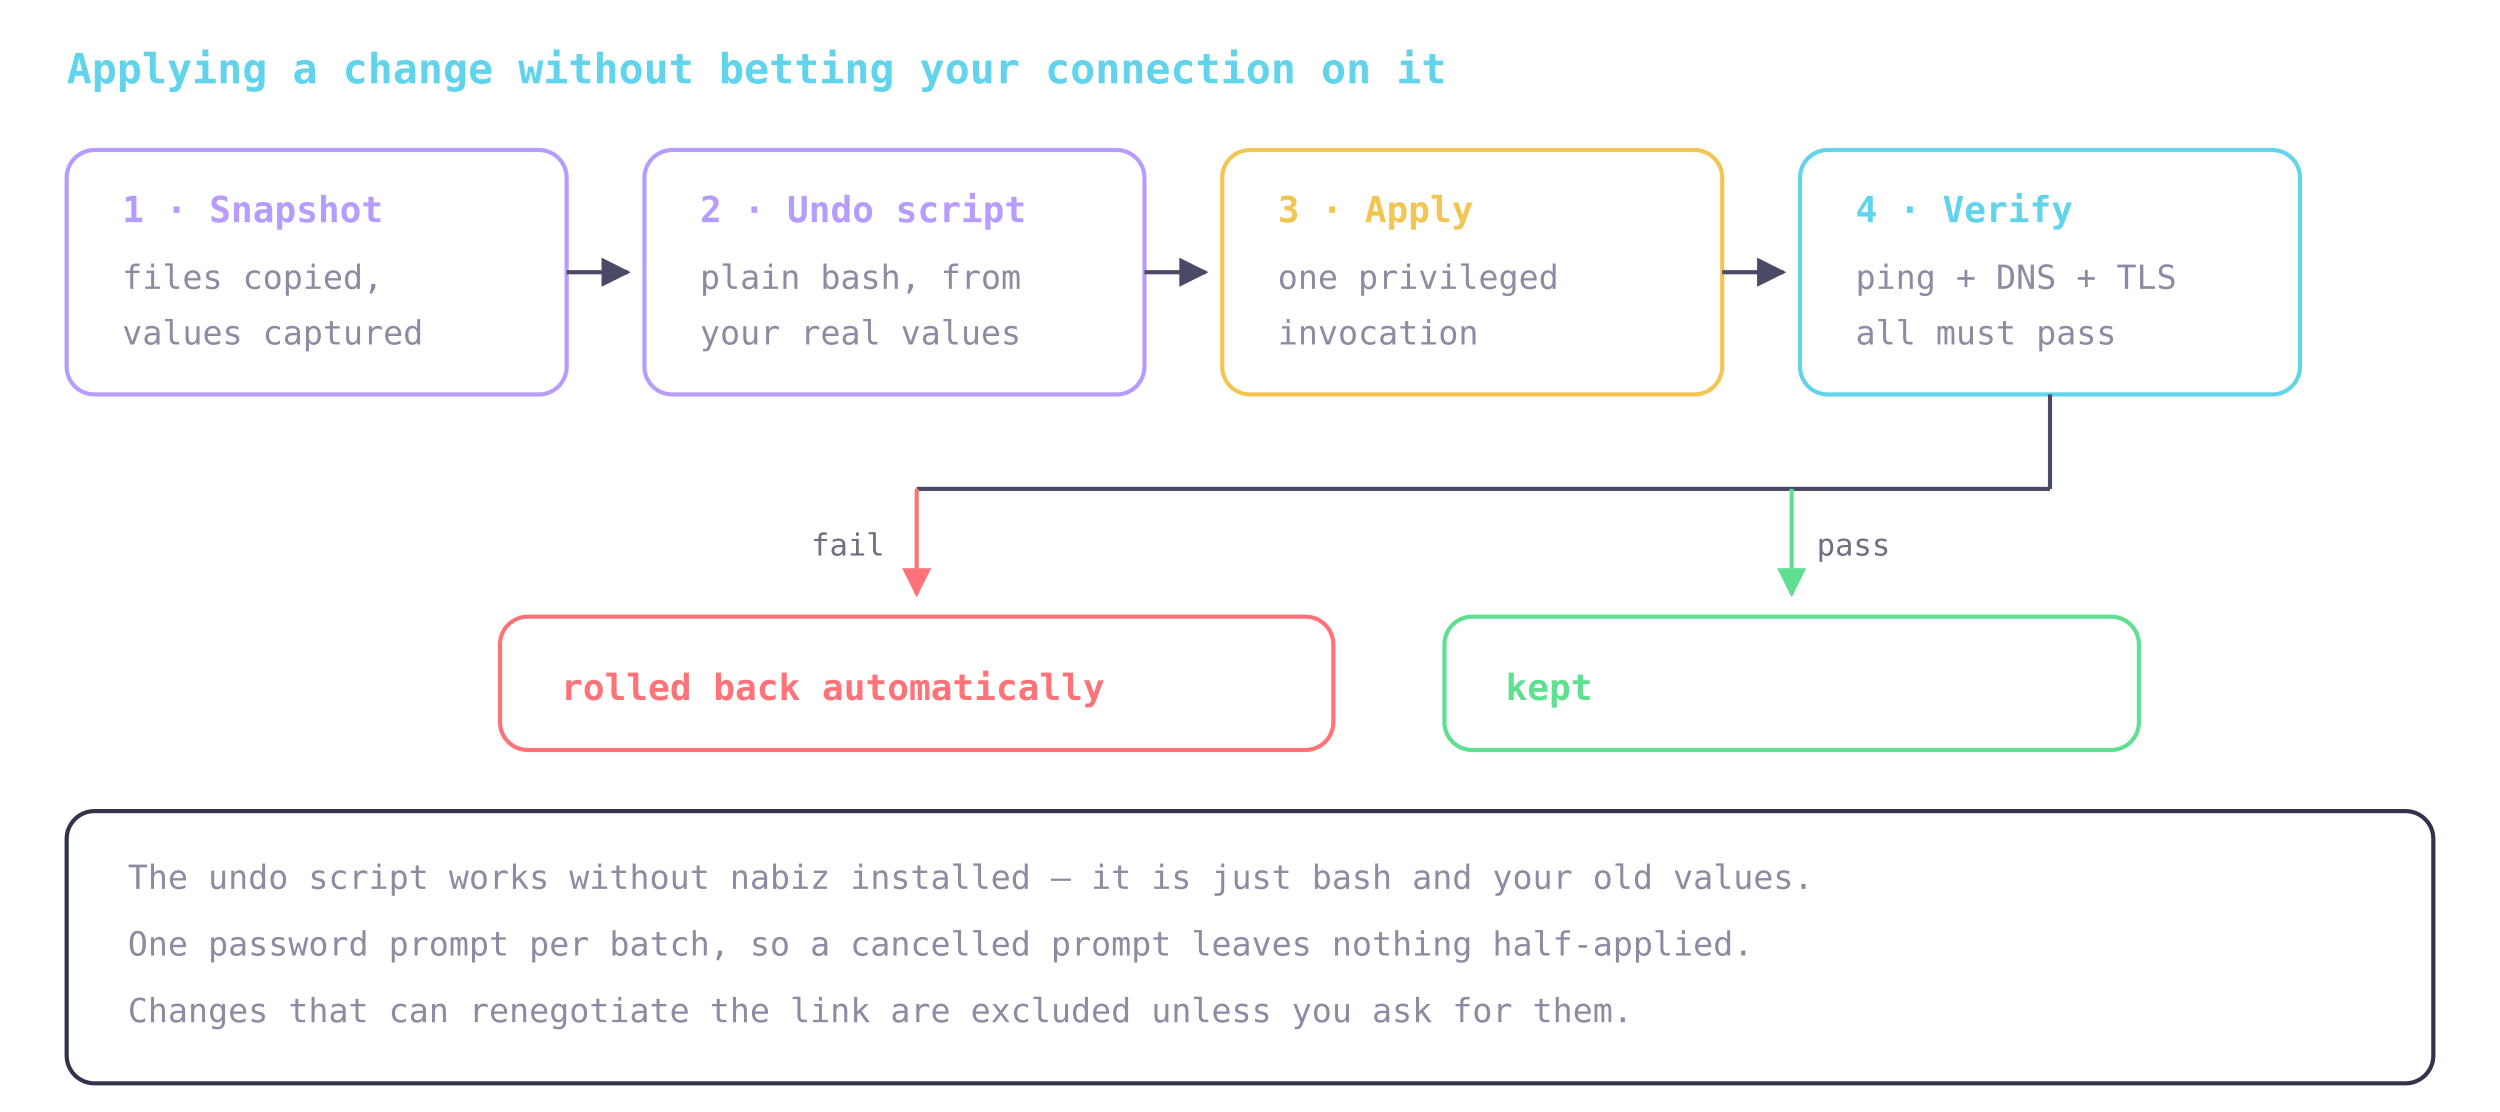
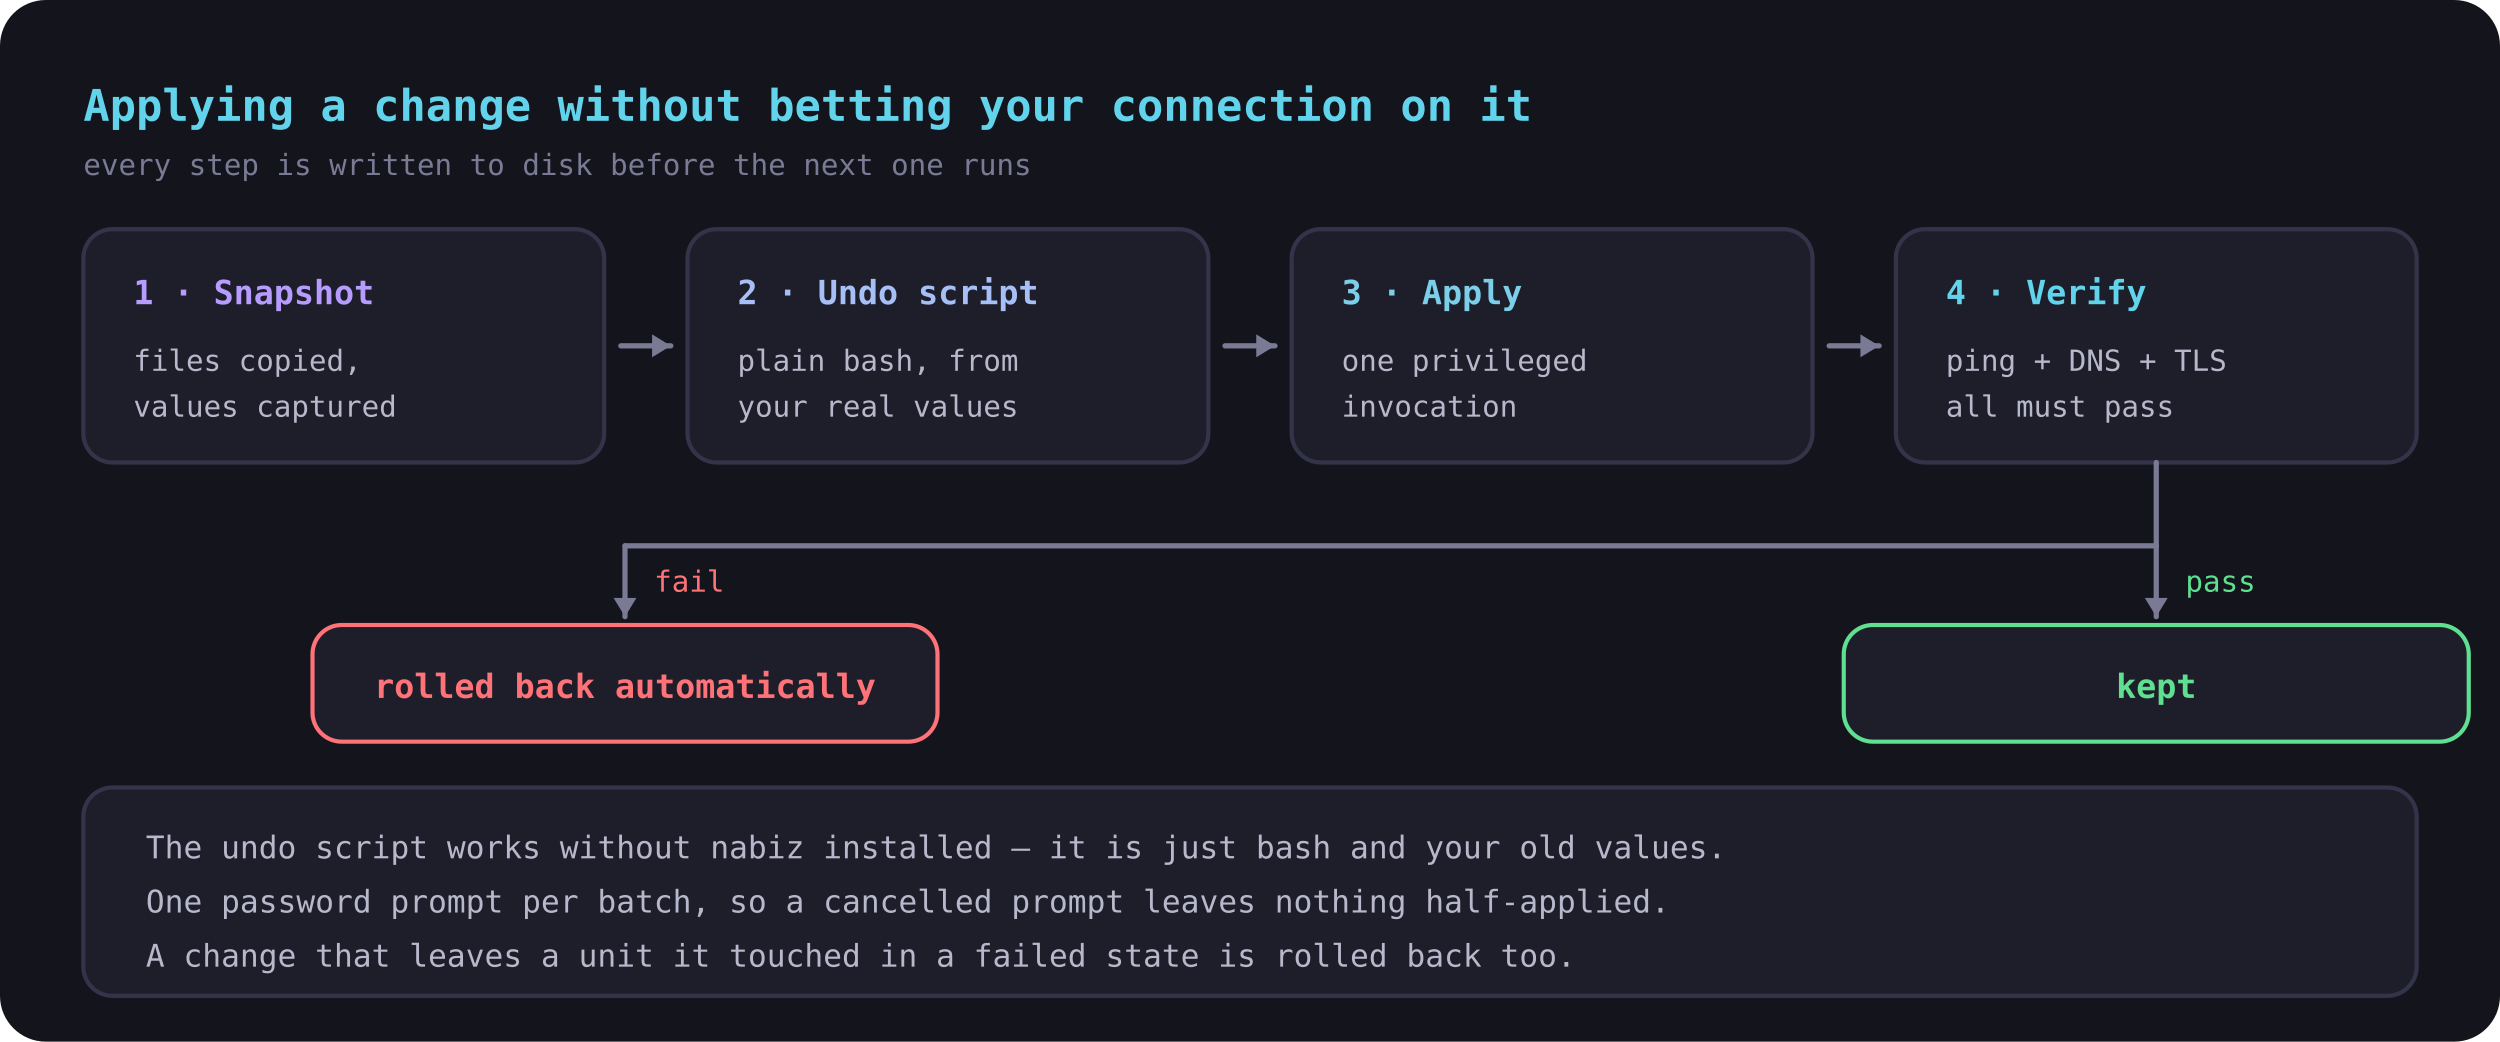
- <svg xmlns="http://www.w3.org/2000/svg" viewBox="0 0 900 400" width="900" height="400" role="img" aria-label="How applying a change stays reversible">
-   <style>
-     .t { font-family: ui-monospace,SFMono-Regular,Menlo,monospace; }
-     .h { font-size: 15px; font-weight: 700; }
-     .n { font-size: 13px; font-weight: 700; }
-     .b { font-size: 12px; fill: #8b8ba4; }
-     .s { font-size: 11px; fill: #6f6f82; }
-   </style>
-   <defs>
-     <marker id="ga" viewBox="0 0 10 10" refX="9" refY="5" markerWidth="7" markerHeight="7" orient="auto">
-       <path d="M0 0 L10 5 L0 10 z" fill="#4a4a66" />
-     </marker>
-     <marker id="gg" viewBox="0 0 10 10" refX="9" refY="5" markerWidth="7" markerHeight="7" orient="auto">
-       <path d="M0 0 L10 5 L0 10 z" fill="#5fdf90" />
-     </marker>
-     <marker id="gr" viewBox="0 0 10 10" refX="9" refY="5" markerWidth="7" markerHeight="7" orient="auto">
-       <path d="M0 0 L10 5 L0 10 z" fill="#ff7378" />
-     </marker>
-   </defs>
-   <text class="t h" x="24" y="30" fill="#61d4ec">Applying a change without betting your connection on it</text>
-   <rect x="24" y="54" width="180" height="88" rx="10" fill="none" stroke="#b79cff" stroke-width="1.5" />
-   <text class="t n" x="44" y="80" fill="#b79cff">1 · Snapshot</text>
-   <text class="t b" x="44" y="104">files copied,</text>
-   <text class="t b" x="44" y="124">values captured</text>
-   <rect x="232" y="54" width="180" height="88" rx="10" fill="none" stroke="#b79cff" stroke-width="1.5" />
-   <text class="t n" x="252" y="80" fill="#b79cff">2 · Undo script</text>
-   <text class="t b" x="252" y="104">plain bash, from</text>
-   <text class="t b" x="252" y="124">your real values</text>
-   <rect x="440" y="54" width="180" height="88" rx="10" fill="none" stroke="#f3c552" stroke-width="1.5" />
-   <text class="t n" x="460" y="80" fill="#f3c552">3 · Apply</text>
-   <text class="t b" x="460" y="104">one privileged</text>
-   <text class="t b" x="460" y="124">invocation</text>
-   <rect x="648" y="54" width="180" height="88" rx="10" fill="none" stroke="#61d4ec" stroke-width="1.5" />
-   <text class="t n" x="668" y="80" fill="#61d4ec">4 · Verify</text>
-   <text class="t b" x="668" y="104">ping + DNS + TLS</text>
-   <text class="t b" x="668" y="124">all must pass</text>
-   <g stroke="#4a4a66" stroke-width="1.5" fill="none">
-     <path d="M204 98 H226" marker-end="url(#ga)" />
-     <path d="M412 98 H434" marker-end="url(#ga)" />
-     <path d="M620 98 H642" marker-end="url(#ga)" />
-   </g>
-   <line x1="738" y1="142" x2="738" y2="176" stroke="#4a4a66" stroke-width="1.5" />
-   <line x1="330" y1="176" x2="738" y2="176" stroke="#4a4a66" stroke-width="1.5" />
-   <path d="M645 176 V214" stroke="#5fdf90" stroke-width="1.5" fill="none" marker-end="url(#gg)" />
-   <path d="M330 176 V214" stroke="#ff7378" stroke-width="1.5" fill="none" marker-end="url(#gr)" />
-   <text class="t s" x="654" y="200" fill="#5fdf90">pass</text>
-   <text class="t s" x="292" y="200" fill="#ff7378">fail</text>
-   <rect x="180" y="222" width="300" height="48" rx="10" fill="none" stroke="#ff7378" stroke-width="1.5" />
-   <text class="t n" x="202" y="252" fill="#ff7378">rolled back automatically</text>
-   <rect x="520" y="222" width="250" height="48" rx="10" fill="none" stroke="#5fdf90" stroke-width="1.5" />
-   <text class="t n" x="542" y="252" fill="#5fdf90">kept</text>
-   <rect x="24" y="292" width="852" height="98" rx="10" fill="none" stroke="#32324a" stroke-width="1.5" />
-   <text class="t b" x="46" y="320">The undo script works without nabiz installed — it is just bash and your old values.</text>
-   <text class="t b" x="46" y="344">One password prompt per batch, so a cancelled prompt leaves nothing half-applied.</text>
-   <text class="t b" x="46" y="368">Changes that can renegotiate the link are excluded unless you ask for them.</text>
+ <svg xmlns="http://www.w3.org/2000/svg" viewBox="0 0 1200 500" role="img" aria-label="How applying a change stays reversible">
+   <rect width="1200" height="500" rx="22" fill="#14141c" />
+   <text x="40" y="58" font-family="ui-monospace, SFMono-Regular, Menlo, Consolas, monospace" font-size="21" fill="#61d4ec" font-weight="700">Applying a change without betting your connection on it</text>
+   <text x="40" y="84" font-family="ui-monospace, SFMono-Regular, Menlo, Consolas, monospace" font-size="14" fill="#7a7a95">every step is written to disk before the next one runs</text>
+   <rect x="40" y="110" width="250" height="112" rx="14" fill="#1e1e2a" stroke="#33334a" stroke-width="2" />
+   <text x="64" y="146" font-family="ui-monospace, SFMono-Regular, Menlo, Consolas, monospace" font-size="16" fill="#b79cff" font-weight="700">1 · Snapshot</text>
+   <text x="64" y="178" font-family="ui-monospace, SFMono-Regular, Menlo, Consolas, monospace" font-size="14" fill="#b8b8cc">files copied,</text>
+   <text x="64" y="200" font-family="ui-monospace, SFMono-Regular, Menlo, Consolas, monospace" font-size="14" fill="#b8b8cc">values captured</text>
+   <line x1="298" y1="166" x2="322" y2="166" stroke="#7a7a95" stroke-width="2.5" stroke-linecap="round" />
+   <path d="M322 166 l-9 -5.5 v11 z" fill="#7a7a95" />
+   <rect x="330" y="110" width="250" height="112" rx="14" fill="#1e1e2a" stroke="#33334a" stroke-width="2" />
+   <text x="354" y="146" font-family="ui-monospace, SFMono-Regular, Menlo, Consolas, monospace" font-size="16" fill="#a6c0f7" font-weight="700">2 · Undo script</text>
+   <text x="354" y="178" font-family="ui-monospace, SFMono-Regular, Menlo, Consolas, monospace" font-size="14" fill="#b8b8cc">plain bash, from</text>
+   <text x="354" y="200" font-family="ui-monospace, SFMono-Regular, Menlo, Consolas, monospace" font-size="14" fill="#b8b8cc">your real values</text>
+   <line x1="588" y1="166" x2="612" y2="166" stroke="#7a7a95" stroke-width="2.5" stroke-linecap="round" />
+   <path d="M612 166 l-9 -5.5 v11 z" fill="#7a7a95" />
+   <rect x="620" y="110" width="250" height="112" rx="14" fill="#1e1e2a" stroke="#33334a" stroke-width="2" />
+   <text x="644" y="146" font-family="ui-monospace, SFMono-Regular, Menlo, Consolas, monospace" font-size="16" fill="#7ccfe8" font-weight="700">3 · Apply</text>
+   <text x="644" y="178" font-family="ui-monospace, SFMono-Regular, Menlo, Consolas, monospace" font-size="14" fill="#b8b8cc">one privileged</text>
+   <text x="644" y="200" font-family="ui-monospace, SFMono-Regular, Menlo, Consolas, monospace" font-size="14" fill="#b8b8cc">invocation</text>
+   <line x1="878" y1="166" x2="902" y2="166" stroke="#7a7a95" stroke-width="2.5" stroke-linecap="round" />
+   <path d="M902 166 l-9 -5.5 v11 z" fill="#7a7a95" />
+   <rect x="910" y="110" width="250" height="112" rx="14" fill="#1e1e2a" stroke="#33334a" stroke-width="2" />
+   <text x="934" y="146" font-family="ui-monospace, SFMono-Regular, Menlo, Consolas, monospace" font-size="16" fill="#61d4ec" font-weight="700">4 · Verify</text>
+   <text x="934" y="178" font-family="ui-monospace, SFMono-Regular, Menlo, Consolas, monospace" font-size="14" fill="#b8b8cc">ping + DNS + TLS</text>
+   <text x="934" y="200" font-family="ui-monospace, SFMono-Regular, Menlo, Consolas, monospace" font-size="14" fill="#b8b8cc">all must pass</text>
+   <line x1="1035" y1="222" x2="1035" y2="262" stroke="#7a7a95" stroke-width="2.5" stroke-linecap="round" />
+   <line x1="300" y1="262" x2="1035" y2="262" stroke="#7a7a95" stroke-width="2.5" stroke-linecap="round" />
+   <line x1="300" y1="262" x2="300" y2="296" stroke="#7a7a95" stroke-width="2.5" stroke-linecap="round" />
+   <path d="M300 296 l-5.5 -9 h11 z" fill="#7a7a95" />
+   <line x1="1035" y1="262" x2="1035" y2="296" stroke="#7a7a95" stroke-width="2.5" stroke-linecap="round" />
+   <path d="M1035 296 l-5.5 -9 h11 z" fill="#7a7a95" />
+   <text x="314" y="284" font-family="ui-monospace, SFMono-Regular, Menlo, Consolas, monospace" font-size="14" fill="#ff7378">fail</text>
+   <text x="1049" y="284" font-family="ui-monospace, SFMono-Regular, Menlo, Consolas, monospace" font-size="14" fill="#5fdf90">pass</text>
+   <rect x="150" y="300" width="300" height="56" rx="14" fill="#1e1e2a" stroke="#ff7378" stroke-width="2" />
+   <text x="300" y="335" font-family="ui-monospace, SFMono-Regular, Menlo, Consolas, monospace" font-size="16" fill="#ff7378" font-weight="700" text-anchor="middle">rolled back automatically</text>
+   <rect x="885" y="300" width="300" height="56" rx="14" fill="#1e1e2a" stroke="#5fdf90" stroke-width="2" />
+   <text x="1035" y="335" font-family="ui-monospace, SFMono-Regular, Menlo, Consolas, monospace" font-size="16" fill="#5fdf90" font-weight="700" text-anchor="middle">kept</text>
+   <rect x="40" y="378" width="1120" height="100" rx="14" fill="#1e1e2a" stroke="#33334a" stroke-width="2" />
+   <text x="70" y="412" font-family="ui-monospace, SFMono-Regular, Menlo, Consolas, monospace" font-size="15" fill="#b8b8cc">The undo script works without nabiz installed — it is just bash and your old values.</text>
+   <text x="70" y="438" font-family="ui-monospace, SFMono-Regular, Menlo, Consolas, monospace" font-size="15" fill="#b8b8cc">One password prompt per batch, so a cancelled prompt leaves nothing half-applied.</text>
+   <text x="70" y="464" font-family="ui-monospace, SFMono-Regular, Menlo, Consolas, monospace" font-size="15" fill="#b8b8cc">A change that leaves a unit it touched in a failed state is rolled back too.</text>
</svg>
